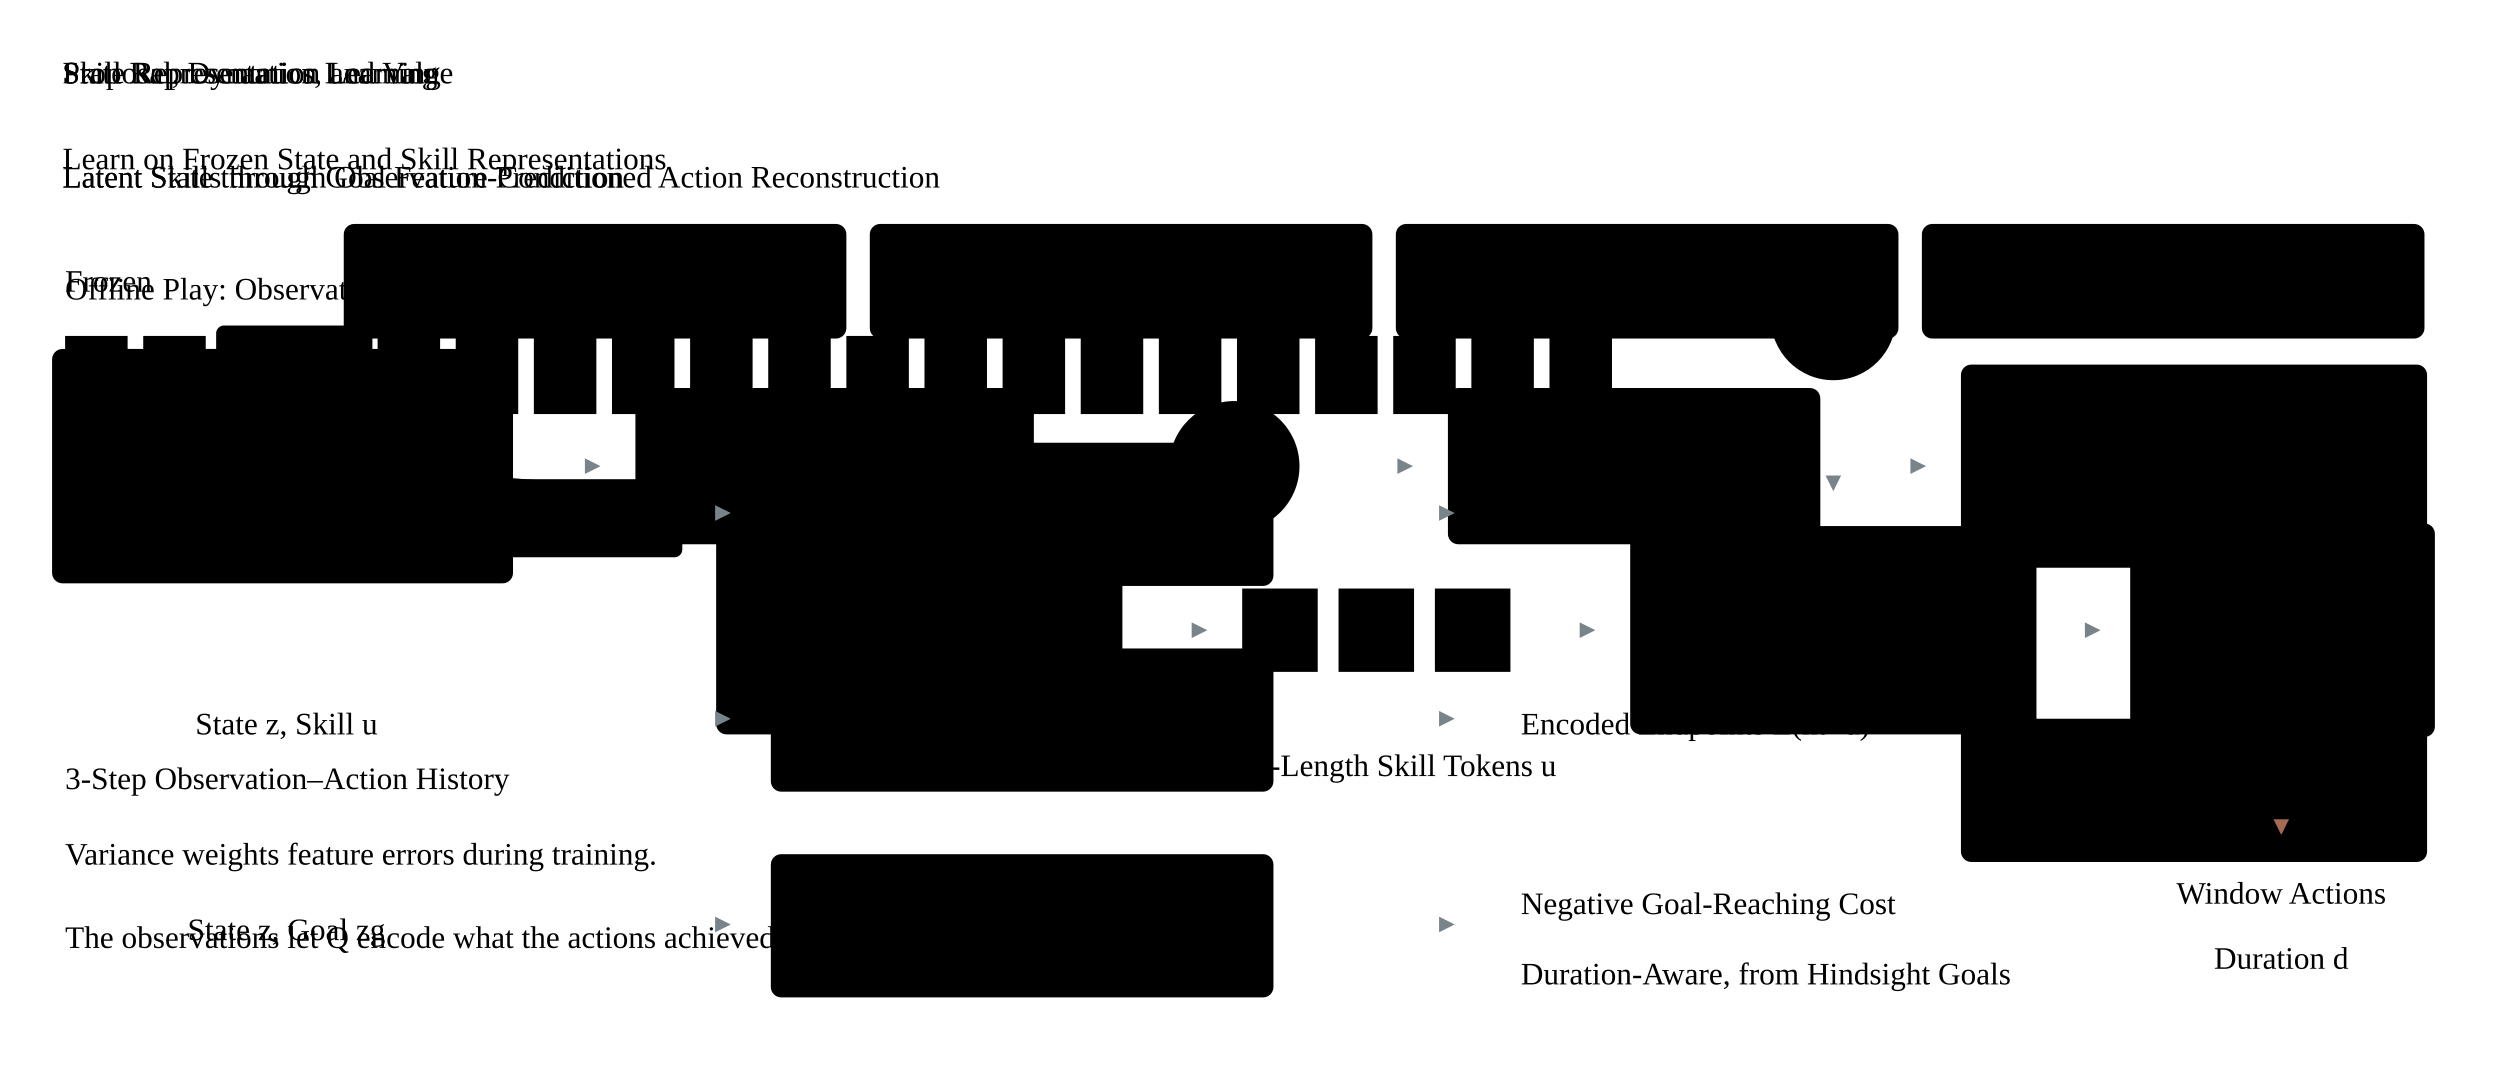
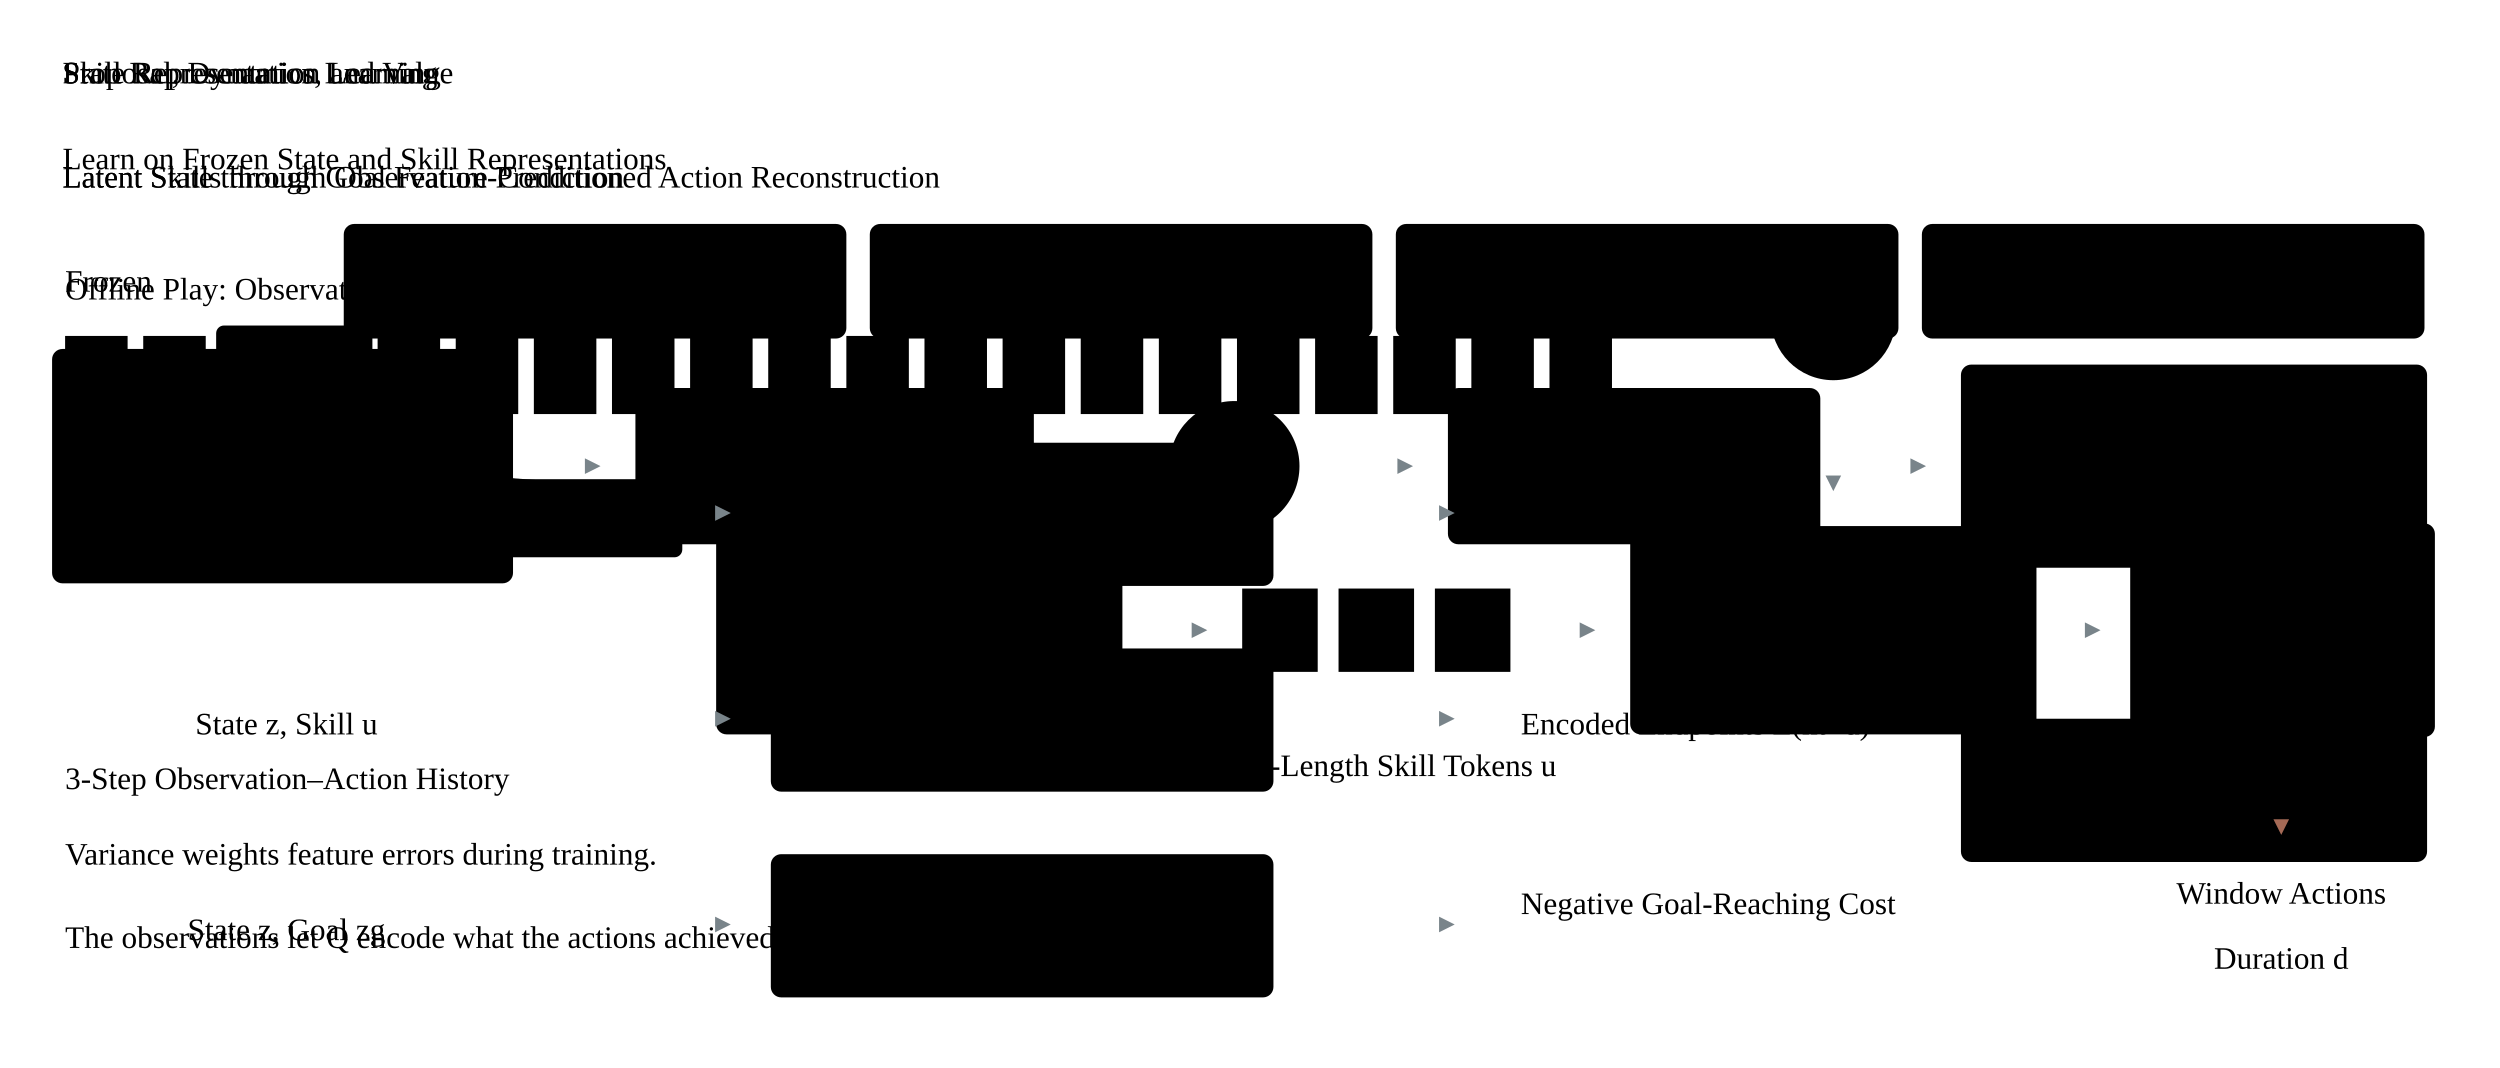
<svg xmlns="http://www.w3.org/2000/svg" viewBox="0 0 960 410" role="img" aria-labelledby="learning-title learning-desc" id="learning-diagram" data-learning-stage="0">
  <defs>
    <marker id="learn-arrow" viewBox="0 0 10 10" refX="9" refY="5" markerWidth="6" markerHeight="6" orient="auto">
      <path d="M0 0L10 5L0 10Z" fill="#79848A" />
    </marker>
    <marker id="target-arrow" viewBox="0 0 10 10" refX="9" refY="5" markerWidth="6" markerHeight="6" orient="auto">
      <path d="M0 0L10 5L0 10Z" fill="#A56A56" />
    </marker>
  </defs>
  <g class="learning-state-panel">
    <text x="24" y="32" class="learning-label">State Representation Learning</text>
    <text x="24" y="72" class="learning-subtitle">Latent State through Goal Feature Prediction</text>
    <rect x="20" y="134" width="177" height="90" rx="4" class="learning-input" />
-     <text x="108" y="167" text-anchor="middle">History h<tspan class="math-sub">t</tspan>
+     <text x="108" y="167" text-anchor="middle">History <tspan class="math-symbol">h<tspan class="math-sub">t</tspan>
+       </tspan>
    </text>
    <text x="108" y="194" text-anchor="middle" class="learning-caption">RGB + Proprioception</text>
    <path d="M202 179H230" class="learning-flow" marker-end="url(#learn-arrow)" />
    <rect x="244" y="149" width="153" height="60" rx="4" class="learning-module" />
-     <text x="320" y="185" text-anchor="middle">State Encoder E</text>
+     <text x="320" y="185" text-anchor="middle">State Encoder <tspan class="math-symbol">E</tspan>
+     </text>
    <path d="M408 179H443" class="learning-flow" marker-end="url(#learn-arrow)" />
    <circle cx="474" cy="179" r="25" class="learning-state" />
-     <text x="474" y="185" text-anchor="middle">z<tspan class="math-sub">t</tspan>
+     <text x="474" y="185" text-anchor="middle">
+       <tspan class="math-symbol">z<tspan class="math-sub">t</tspan>
+       </tspan>
    </text>
    <path d="M510 179H542" class="learning-flow" marker-end="url(#learn-arrow)" />
    <rect x="556" y="149" width="143" height="60" rx="4" class="learning-module" />
-     <text x="627" y="185" text-anchor="middle">Grounding G</text>
+     <text x="627" y="185" text-anchor="middle">Grounding <tspan class="math-symbol">G</tspan>
+     </text>
    <path d="M711 179H739" class="learning-flow" marker-end="url(#learn-arrow)" />
    <rect x="753" y="140" width="179" height="78" rx="4" class="learning-output" />
-     <text x="842" y="170" text-anchor="middle">Goal Features ŷ</text>
+     <text x="842" y="170" text-anchor="middle">Goal Features <tspan class="math-symbol">ŷ</tspan>
+     </text>
    <text x="842" y="195" text-anchor="middle" class="learning-caption">Coordinatewise Variance</text>
    <path d="M842 233V261" class="learning-supervision" marker-end="url(#target-arrow)" />
    <rect x="753" y="276" width="179" height="55" rx="4" class="learning-target" />
-     <text x="842" y="309" text-anchor="middle">Keypoint Targets y</text>
+     <text x="842" y="309" text-anchor="middle">Keypoint Targets <tspan class="math-symbol">y</tspan>
+     </text>
    <text x="25" y="303" class="learning-caption">3-Step Observation–Action History</text>
    <text x="25" y="332" class="learning-caption">Variance weights feature errors during training.</text>
  </g>
  <g class="learning-skill-panel">
    <text x="24" y="32" class="learning-label">Skill Representation Learning</text>
    <text x="24" y="72" class="learning-subtitle">Latent Skills through Observation-Conditioned Action Reconstruction</text>
    <text x="25" y="115" class="learning-caption">Offline Play: Observations + Actions</text>
    <g class="play-window-frames">
      <rect x="25" y="129" width="24" height="30" />
      <text x="37" y="150" text-anchor="middle">1</text>
      <rect x="55" y="129" width="24" height="30" />
      <text x="67" y="150" text-anchor="middle">2</text>
      <rect x="85" y="129" width="24" height="30" />
      <text x="97" y="150" text-anchor="middle">3</text>
      <rect x="115" y="129" width="24" height="30" />
      <text x="127" y="150" text-anchor="middle">4</text>
      <rect x="145" y="129" width="24" height="30" />
      <text x="157" y="150" text-anchor="middle">5</text>
      <rect x="175" y="129" width="24" height="30" />
      <text x="187" y="150" text-anchor="middle">6</text>
      <rect x="205" y="129" width="24" height="30" />
      <text x="217" y="150" text-anchor="middle">7</text>
      <rect x="235" y="129" width="24" height="30" />
      <text x="247" y="150" text-anchor="middle">8</text>
      <rect x="265" y="129" width="24" height="30" />
      <text x="277" y="150" text-anchor="middle">9</text>
      <rect x="295" y="129" width="24" height="30" />
      <text x="307" y="150" text-anchor="middle">10</text>
      <rect x="325" y="129" width="24" height="30" />
      <text x="337" y="150" text-anchor="middle">11</text>
      <rect x="355" y="129" width="24" height="30" />
      <text x="367" y="150" text-anchor="middle">12</text>
      <rect x="385" y="129" width="24" height="30" />
      <text x="397" y="150" text-anchor="middle">13</text>
      <rect x="415" y="129" width="24" height="30" />
      <text x="427" y="150" text-anchor="middle">14</text>
      <rect x="445" y="129" width="24" height="30" />
      <text x="457" y="150" text-anchor="middle">15</text>
      <rect x="475" y="129" width="24" height="30" />
      <text x="487" y="150" text-anchor="middle">16</text>
      <rect x="505" y="129" width="24" height="30" />
      <text x="517" y="150" text-anchor="middle">17</text>
      <rect x="535" y="129" width="24" height="30" />
      <text x="547" y="150" text-anchor="middle">18</text>
      <rect x="565" y="129" width="24" height="30" />
      <text x="577" y="150" text-anchor="middle">19</text>
      <rect x="595" y="129" width="24" height="30" />
      <text x="607" y="150" text-anchor="middle">20</text>
    </g>
    <rect x="83" y="125" width="60" height="38" rx="3" class="sampled-window" id="sampled-window" />
    <path d="M83 169V177H143V169" class="window-bracket" id="window-bracket" />
    <rect x="25" y="184" width="237" height="30" rx="3" class="window-label-bg" />
-     <text x="37" y="204" id="sampled-duration">Sampled Window · d = 2</text>
+     <text x="37" y="204" id="sampled-duration">Sampled Window · <tspan class="math-symbol">d</tspan> = 2</text>
    <path id="window-flow" d="M113 177V190H353V196" class="learning-flow" marker-end="url(#learn-arrow)" />
    <rect x="275" y="202" width="156" height="80" rx="4" class="learning-module" />
-     <text x="353" y="248" text-anchor="middle">Skill Encoder Q</text>
+     <text x="353" y="248" text-anchor="middle">Skill Encoder <tspan class="math-symbol">Q</tspan>
+     </text>
    <path d="M443 242H463" class="learning-flow" marker-end="url(#learn-arrow)" />
    <g class="learning-tokens">
      <rect x="477" y="226" width="29" height="32" />
      <rect x="514" y="226" width="29" height="32" />
      <rect x="551" y="226" width="29" height="32" />
    </g>
-     <text x="529" y="298" text-anchor="middle" class="learning-caption">Fixed-Length Skill Tokens u</text>
+     <text x="529" y="298" text-anchor="middle" class="learning-caption">Fixed-Length Skill Tokens <tspan class="math-symbol">u</tspan>
+     </text>
    <path d="M593 242H612" class="learning-flow" marker-end="url(#learn-arrow)" />
    <rect x="626" y="202" width="156" height="80" rx="4" class="learning-module" />
-     <text x="704" y="248" text-anchor="middle">Skill Decoder D</text>
+     <text x="704" y="248" text-anchor="middle">Skill Decoder <tspan class="math-symbol">D</tspan>
+     </text>
    <circle cx="704" cy="122" r="24" class="learning-state" />
-     <text x="704" y="128" text-anchor="middle">z<tspan class="math-sub">t</tspan>
+     <text x="704" y="128" text-anchor="middle">
+       <tspan class="math-symbol">z<tspan class="math-sub">t</tspan>
+       </tspan>
    </text>
    <path d="M704 157V188" class="learning-flow conditioning-flow" marker-end="url(#learn-arrow)" />
    <path d="M794 242H806" class="learning-flow" marker-end="url(#learn-arrow)" />
    <rect x="818" y="201" width="117" height="82" rx="4" class="learning-output" />
    <text x="876" y="232" text-anchor="middle">Actions</text>
-     <text x="876" y="260" text-anchor="middle">Duration d</text>
+     <text x="876" y="260" text-anchor="middle">Duration <tspan class="math-symbol">d</tspan>
+     </text>
    <path d="M876 297V320" class="learning-supervision" marker-end="url(#target-arrow)" />
    <text x="876" y="347" text-anchor="middle" class="learning-caption">Window Actions</text>
-     <text x="876" y="372" text-anchor="middle" class="learning-caption">Duration d</text>
-     <text x="25" y="364" class="learning-caption">The observations let Q encode what the actions achieved.</text>
+     <text x="876" y="372" text-anchor="middle" class="learning-caption">Duration <tspan class="math-symbol">d</tspan>
+     </text>
+     <text x="25" y="364" class="learning-caption">The observations let <tspan class="math-symbol">Q</tspan> encode what the actions achieved.</text>
  </g>
  <g class="learning-search-panel">
    <text x="24" y="32" class="learning-label">Proposal, Dynamics, and Value</text>
    <text x="24" y="65" class="learning-subtitle">Learn on Frozen State and Skill Representations</text>
    <text x="25" y="112" class="learning-caption">Frozen</text>
    <g class="frozen-modules">
      <rect x="132" y="86" width="193" height="44" rx="4" />
      <rect x="334" y="86" width="193" height="44" rx="4" />
      <rect x="536" y="86" width="193" height="44" rx="4" />
      <rect x="738" y="86" width="193" height="44" rx="4" />
-       <text x="228" y="113" text-anchor="middle">State Encoder E</text>
-       <text x="430" y="113" text-anchor="middle">Skill Encoder Q</text>
-       <text x="632" y="113" text-anchor="middle">Skill Decoder D</text>
-       <text x="834" y="113" text-anchor="middle">Grounding G</text>
+       <text x="228" y="113" text-anchor="middle">State Encoder <tspan class="math-symbol">E</tspan>
+       </text>
+       <text x="430" y="113" text-anchor="middle">Skill Encoder <tspan class="math-symbol">Q</tspan>
+       </text>
+       <text x="632" y="113" text-anchor="middle">Skill Decoder <tspan class="math-symbol">D</tspan>
+       </text>
+       <text x="834" y="113" text-anchor="middle">Grounding <tspan class="math-symbol">G</tspan>
+       </text>
    </g>
-     <text x="25" y="160" class="learning-label">Inputs</text>
-     <text x="296" y="160" class="learning-label">Learned Component</text>
-     <text x="584" y="160" class="learning-label">Training Target</text>
    <g class="proposal-training">
-       <text x="110" y="203" text-anchor="middle">State z</text>
+       <text x="110" y="203" text-anchor="middle">State <tspan class="math-symbol">z</tspan>
+       </text>
      <path d="M218 197H280" class="learning-flow" pathLength="1" marker-end="url(#learn-arrow)" />
      <rect x="296" y="170" width="193" height="55" rx="4" class="learning-module" />
-       <text x="392" y="203" text-anchor="middle">Proposal P</text>
+       <text x="392" y="203" text-anchor="middle">Proposal <tspan class="math-symbol">P</tspan>
+       </text>
      <path d="M505 197H558" class="learning-flow" pathLength="1" marker-end="url(#learn-arrow)" />
-       <text x="584" y="203">Q-Encoded Skills u</text>
+       <text x="584" y="203">Q-Encoded Skills <tspan class="math-symbol">u</tspan>
+       </text>
    </g>
    <g class="dynamics-training">
-       <text x="110" y="282" text-anchor="middle">State z, Skill u</text>
+       <text x="110" y="282" text-anchor="middle">State <tspan class="math-symbol">z</tspan>, Skill <tspan class="math-symbol">u</tspan>
+       </text>
      <path d="M218 276H280" class="learning-flow" pathLength="1" marker-end="url(#learn-arrow)" />
      <rect x="296" y="249" width="193" height="55" rx="4" class="learning-module" />
-       <text x="392" y="282" text-anchor="middle">Dynamics F</text>
+       <text x="392" y="282" text-anchor="middle">Dynamics <tspan class="math-symbol">F</tspan>
+       </text>
      <path d="M505 276H558" class="learning-flow" pathLength="1" marker-end="url(#learn-arrow)" />
-       <text x="584" y="282" aria-label="Encoded endpoints E of history h sub t plus d">Encoded Endpoints E(h<tspan class="math-sub">t+d</tspan>)</text>
+       <text x="584" y="282" aria-label="Encoded endpoints E of history h sub t plus d">Encoded Endpoints <tspan class="math-symbol">E</tspan>(<tspan class="math-symbol">h<tspan class="math-sub">t+d</tspan>
+         </tspan>)</text>
    </g>
    <g class="value-training">
-       <text x="110" y="361" text-anchor="middle" aria-label="State z, goal z sub g">State z, Goal z<tspan class="math-sub">g</tspan>
+       <text x="110" y="361" text-anchor="middle" aria-label="State z, goal z sub g">State <tspan class="math-symbol">z</tspan>, Goal <tspan class="math-symbol">z<tspan class="math-sub">g</tspan>
+         </tspan>
      </text>
      <path d="M218 355H280" class="learning-flow" pathLength="1" marker-end="url(#learn-arrow)" />
      <rect x="296" y="328" width="193" height="55" rx="4" class="learning-module" />
-       <text x="392" y="361" text-anchor="middle">Value V</text>
+       <text x="392" y="361" text-anchor="middle">Value <tspan class="math-symbol">V</tspan>
+       </text>
      <path d="M505 355H558" class="learning-flow" pathLength="1" marker-end="url(#learn-arrow)" />
      <text x="584" y="351">Negative Goal-Reaching Cost</text>
-       <text x="584" y="378" class="learning-caption">Duration-Aware, from Hindsight Goals</text>
    </g>
  </g>
</svg>
